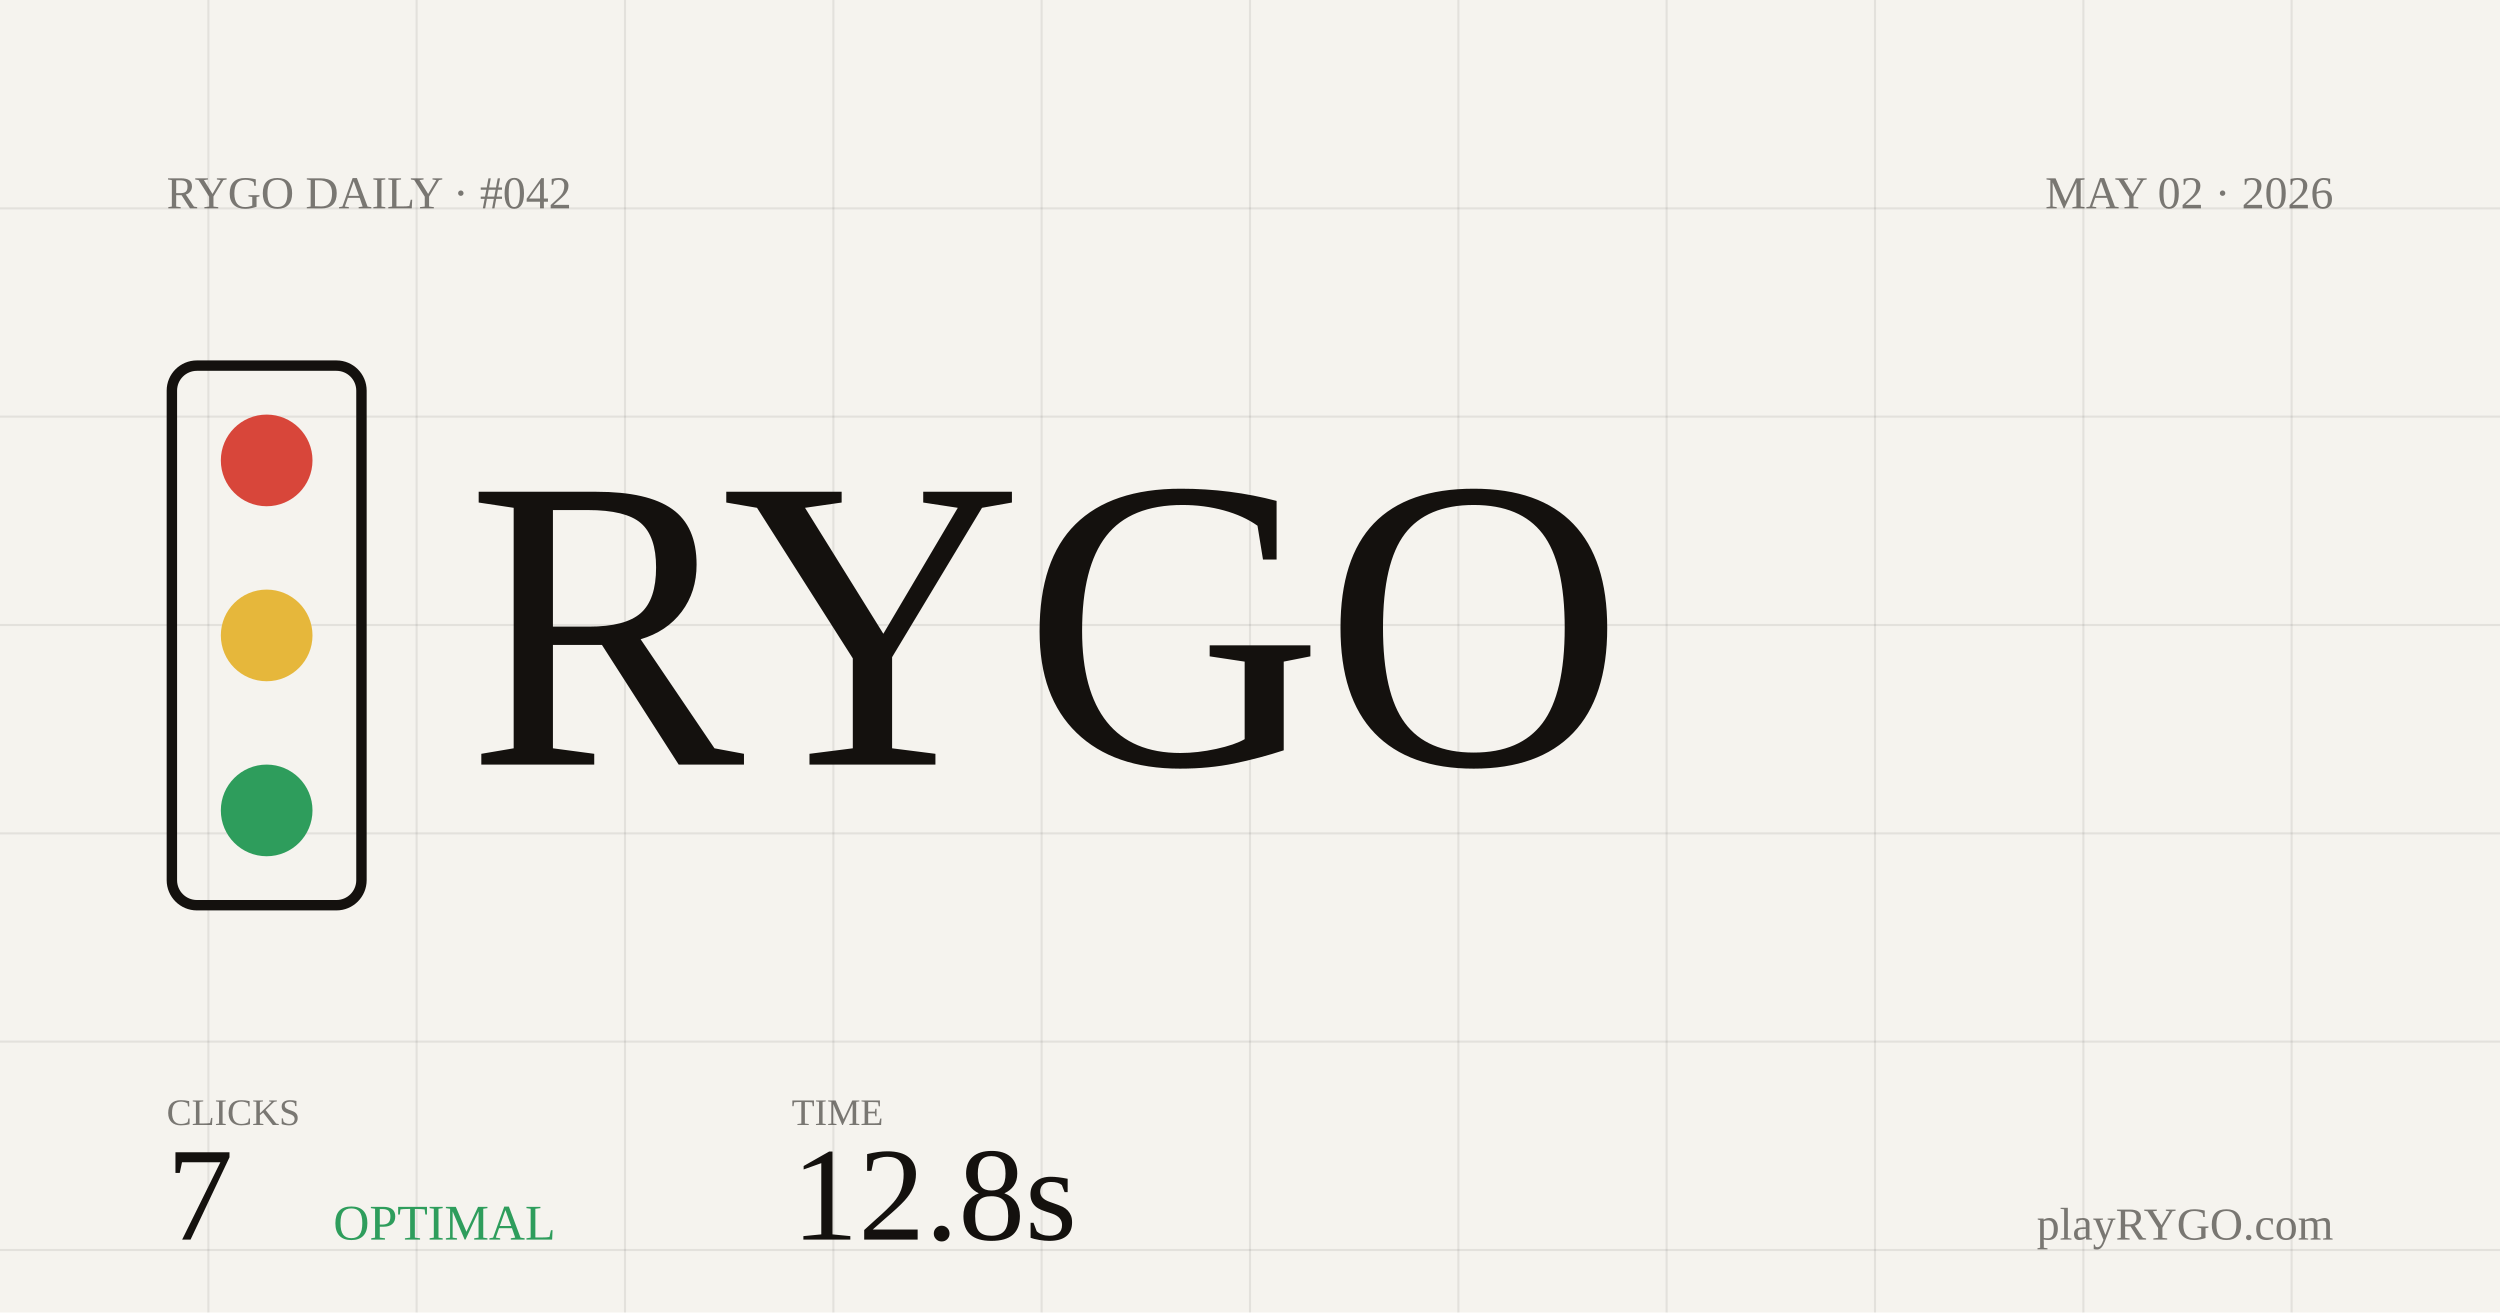
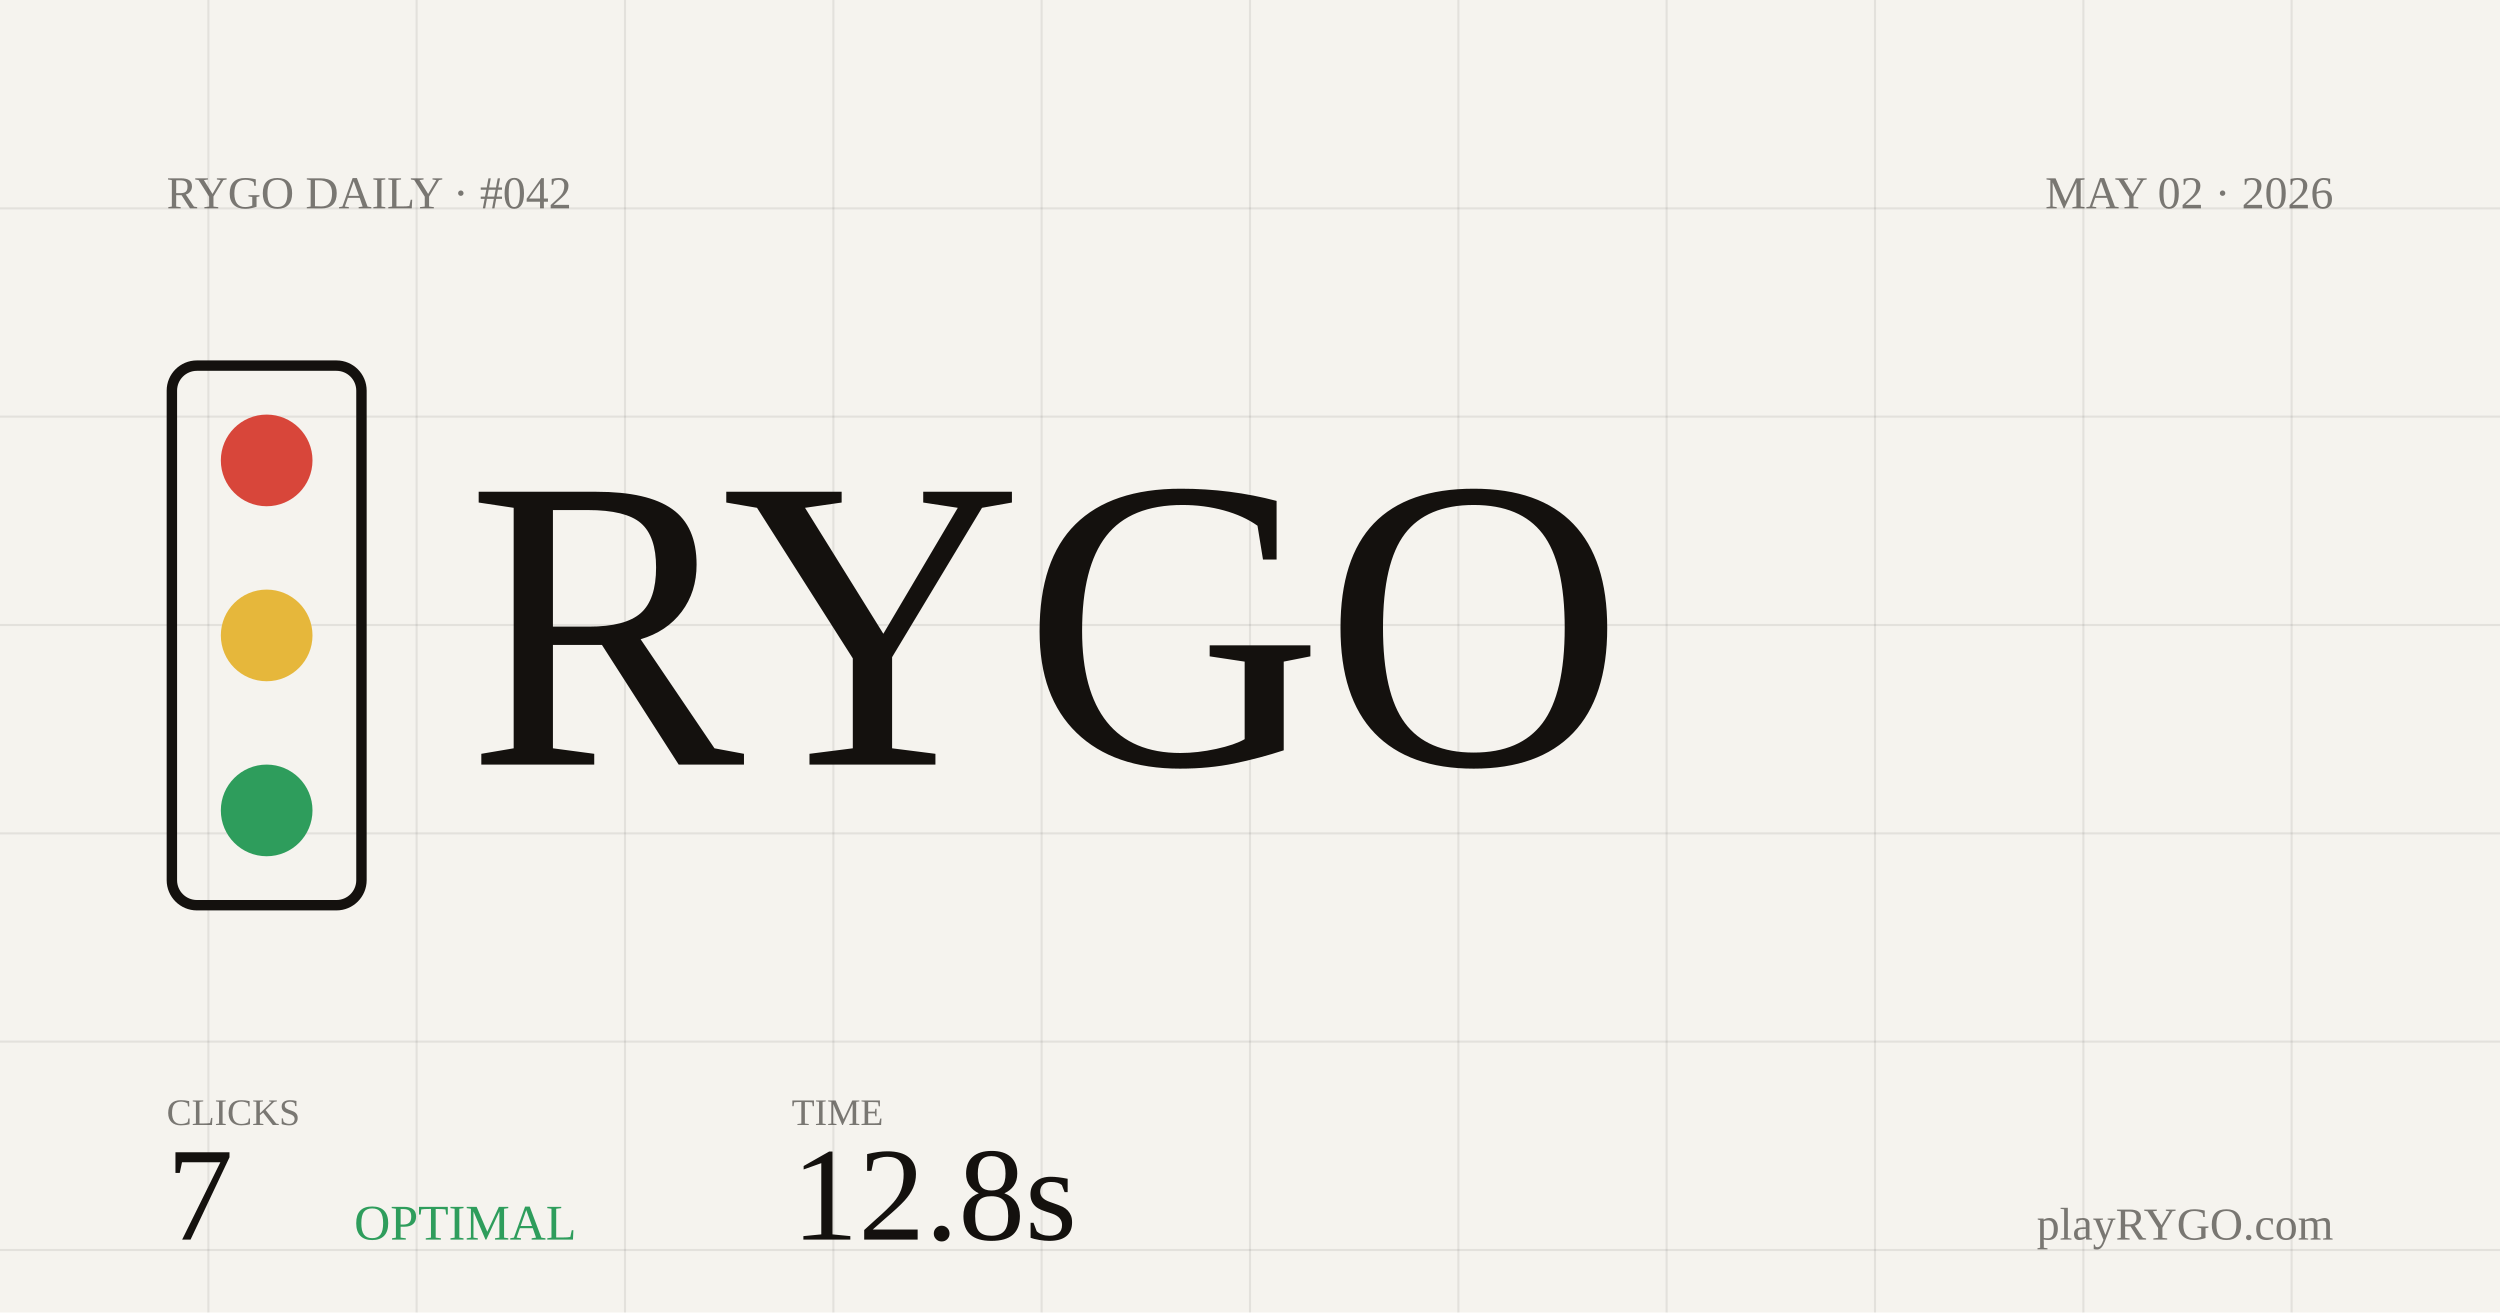
<svg xmlns="http://www.w3.org/2000/svg" viewBox="0 0 1200 630" width="1200" height="630">
+   <defs />
  <rect width="1200" height="630" fill="#F5F3EE" />
  <line x1="100" y1="0" x2="100" y2="630" stroke="rgba(20,17,14,0.08)" stroke-width="1" />
  <line x1="200" y1="0" x2="200" y2="630" stroke="rgba(20,17,14,0.08)" stroke-width="1" />
  <line x1="300" y1="0" x2="300" y2="630" stroke="rgba(20,17,14,0.08)" stroke-width="1" />
  <line x1="400" y1="0" x2="400" y2="630" stroke="rgba(20,17,14,0.08)" stroke-width="1" />
  <line x1="500" y1="0" x2="500" y2="630" stroke="rgba(20,17,14,0.08)" stroke-width="1" />
  <line x1="600" y1="0" x2="600" y2="630" stroke="rgba(20,17,14,0.08)" stroke-width="1" />
  <line x1="700" y1="0" x2="700" y2="630" stroke="rgba(20,17,14,0.08)" stroke-width="1" />
  <line x1="800" y1="0" x2="800" y2="630" stroke="rgba(20,17,14,0.08)" stroke-width="1" />
  <line x1="900" y1="0" x2="900" y2="630" stroke="rgba(20,17,14,0.08)" stroke-width="1" />
  <line x1="1000" y1="0" x2="1000" y2="630" stroke="rgba(20,17,14,0.08)" stroke-width="1" />
  <line x1="1100" y1="0" x2="1100" y2="630" stroke="rgba(20,17,14,0.08)" stroke-width="1" />
  <line x1="0" y1="100" x2="1200" y2="100" stroke="rgba(20,17,14,0.08)" stroke-width="1" />
  <line x1="0" y1="200" x2="1200" y2="200" stroke="rgba(20,17,14,0.08)" stroke-width="1" />
  <line x1="0" y1="300" x2="1200" y2="300" stroke="rgba(20,17,14,0.08)" stroke-width="1" />
  <line x1="0" y1="400" x2="1200" y2="400" stroke="rgba(20,17,14,0.08)" stroke-width="1" />
  <line x1="0" y1="500" x2="1200" y2="500" stroke="rgba(20,17,14,0.08)" stroke-width="1" />
  <line x1="0" y1="600" x2="1200" y2="600" stroke="rgba(20,17,14,0.08)" stroke-width="1" />
  <text class="meta" x="80" y="100" font-size="22" fill="rgba(20,17,14,0.55)">RYGO DAILY · #042</text>
  <text class="meta" text-anchor="end" x="1120" y="100" font-size="22" fill="rgba(20,17,14,0.55)">MAY 02 · 2026</text>
  <g transform="translate(80, 173)">
    <svg viewBox="0 0 48 132" width="96" height="264">
      <rect x="1.25" y="1.25" width="45.5" height="129.5" rx="6" ry="6" fill="none" stroke="#14110E" stroke-width="2.5" />
      <circle cx="24" cy="24" r="11" fill="#D8463A" />
      <circle cx="24" cy="66" r="11" fill="#E6B73B" />
      <circle cx="24" cy="108" r="11" fill="#2E9D5C" />
    </svg>
  </g>
  <text class="wm" x="224" y="367" font-size="200" fill="#14110E">RYGO</text>
  <text class="meta" x="80" y="540" font-size="18" fill="rgba(20,17,14,0.55)">CLICKS</text>
  <text class="stat" x="80" y="595" font-size="64" fill="#14110E">7</text>
-   <text class="meta" x="160" y="595" font-size="24" fill="#2E9D5C">OPTIMAL</text>
+   <text class="opt" x="170" y="595" font-size="24" fill="#2E9D5C">OPTIMAL</text>
  <text class="meta" x="380" y="540" font-size="18" fill="rgba(20,17,14,0.55)">TIME</text>
  <text class="stat" x="380" y="595" font-size="64" fill="#14110E">12.8s</text>
  <text class="meta" text-anchor="end" x="1120" y="595" font-size="22" fill="rgba(20,17,14,0.55)">playRYGO.com</text>
</svg>
